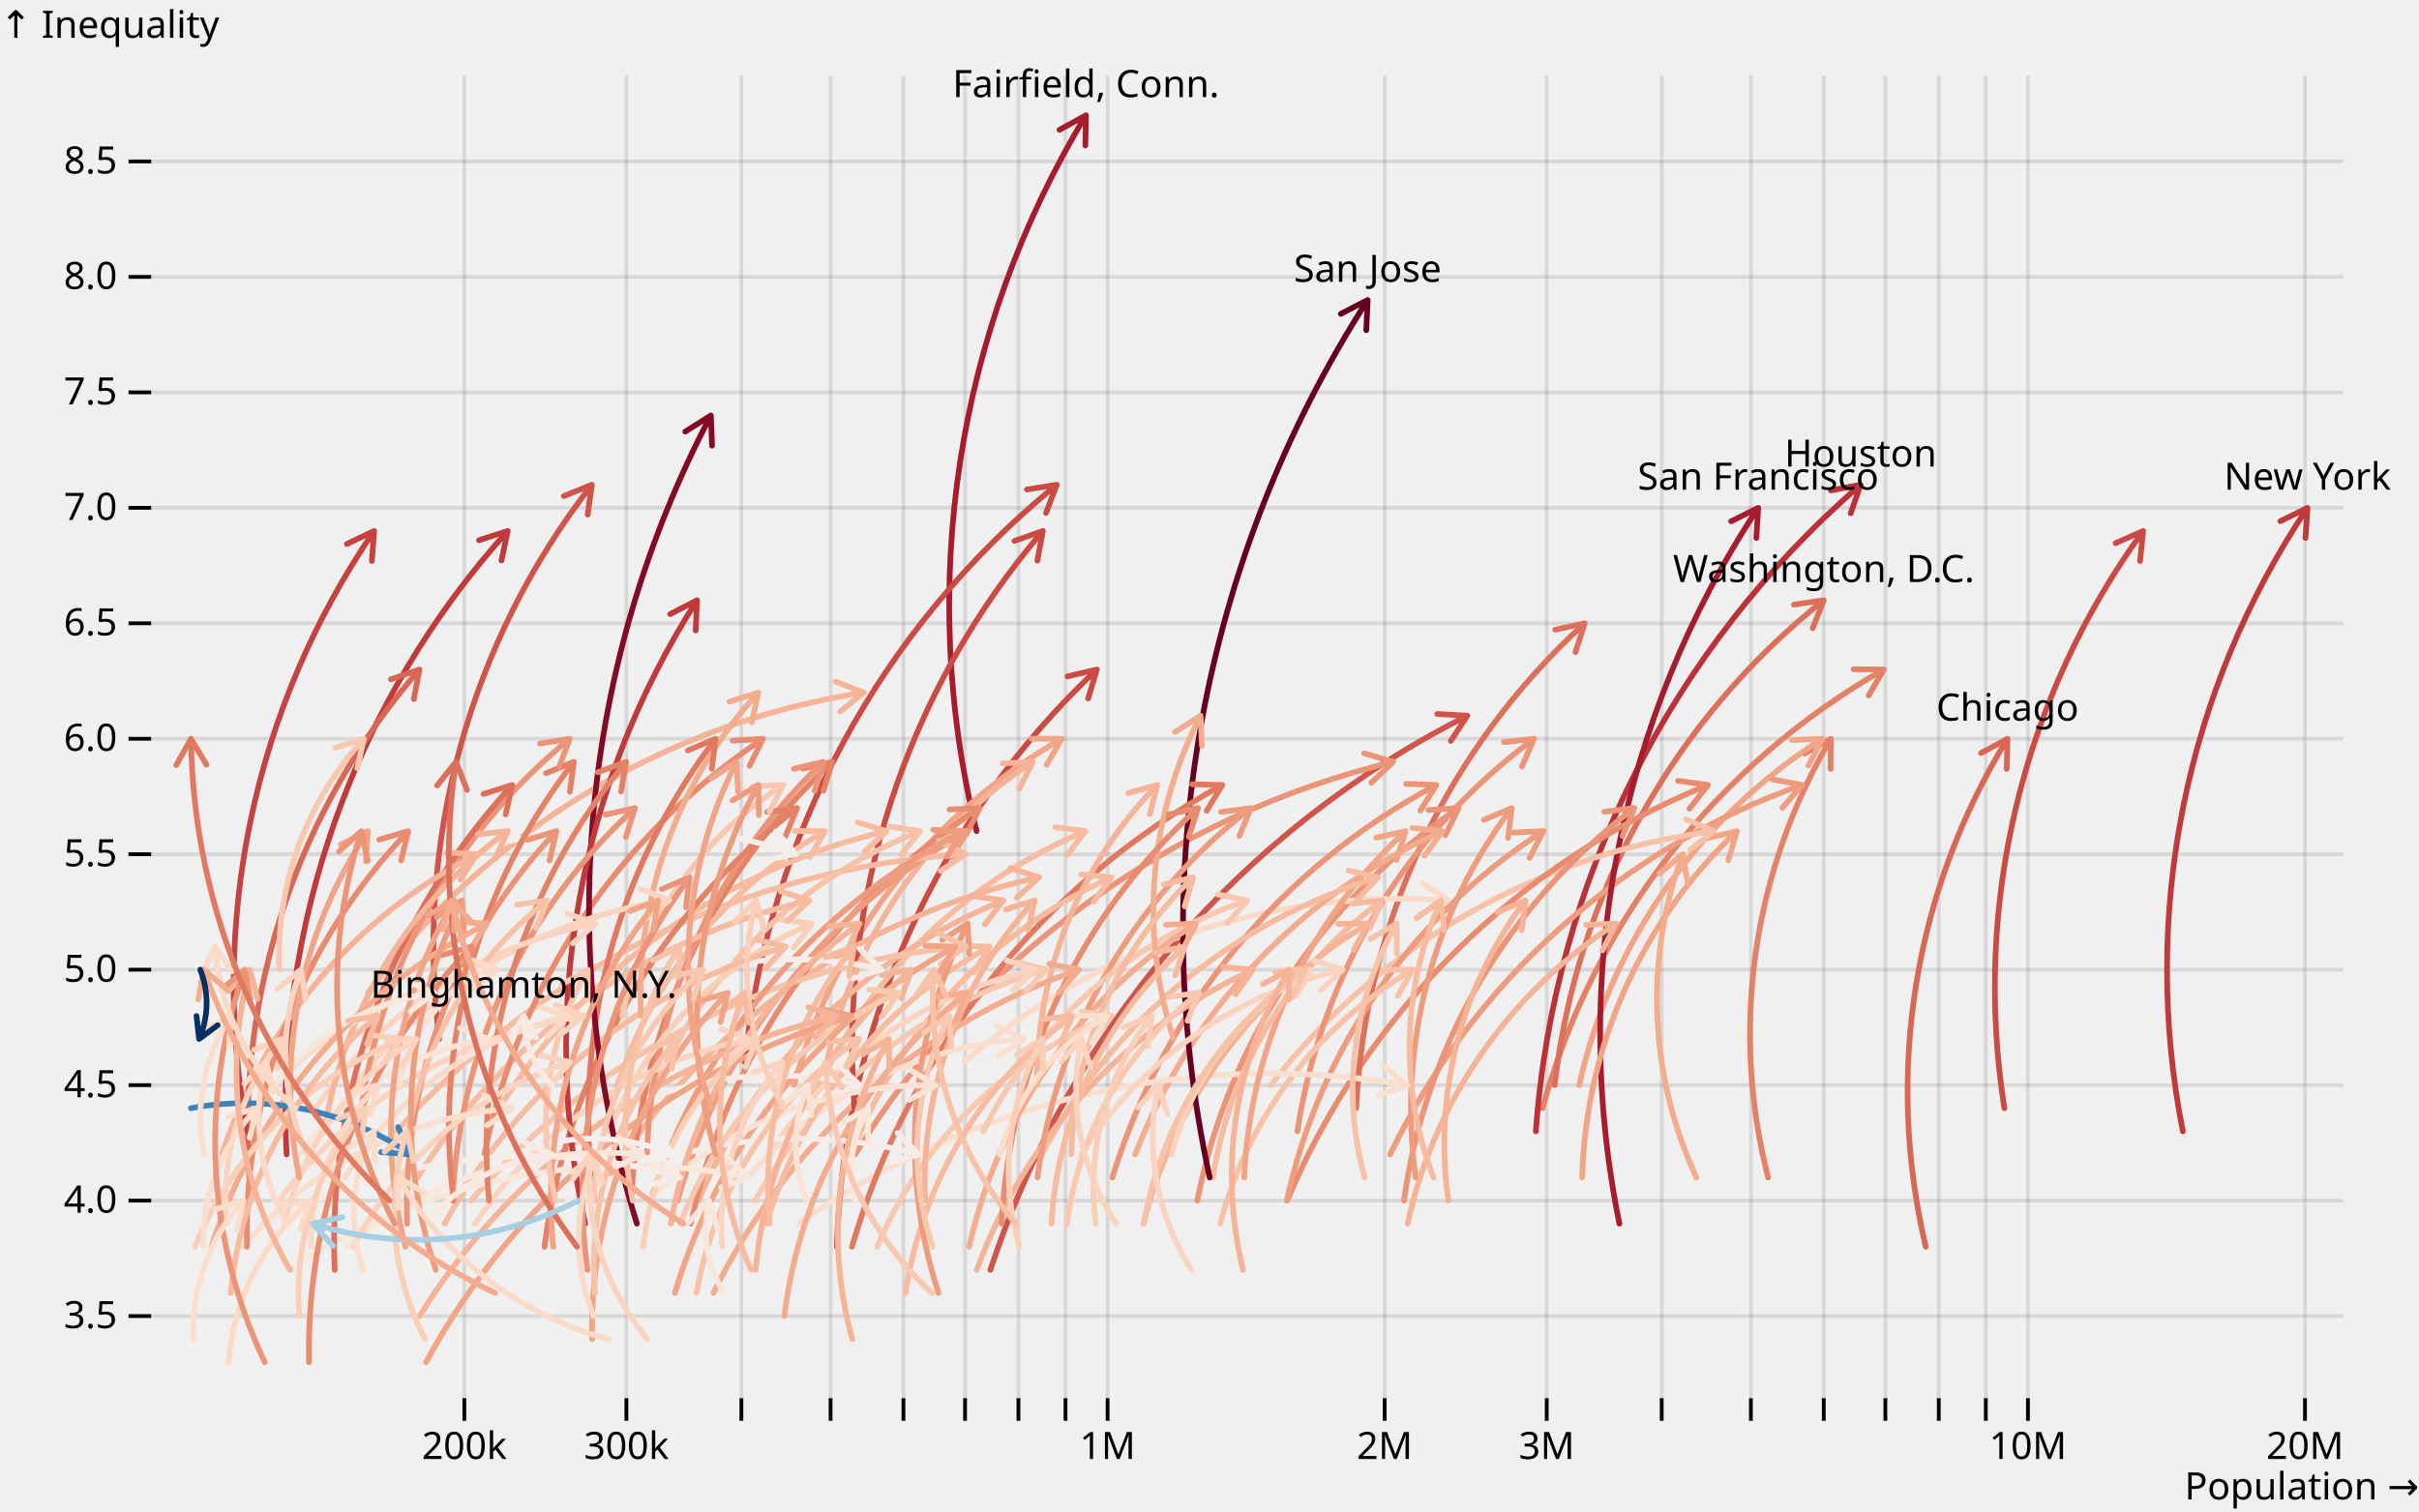
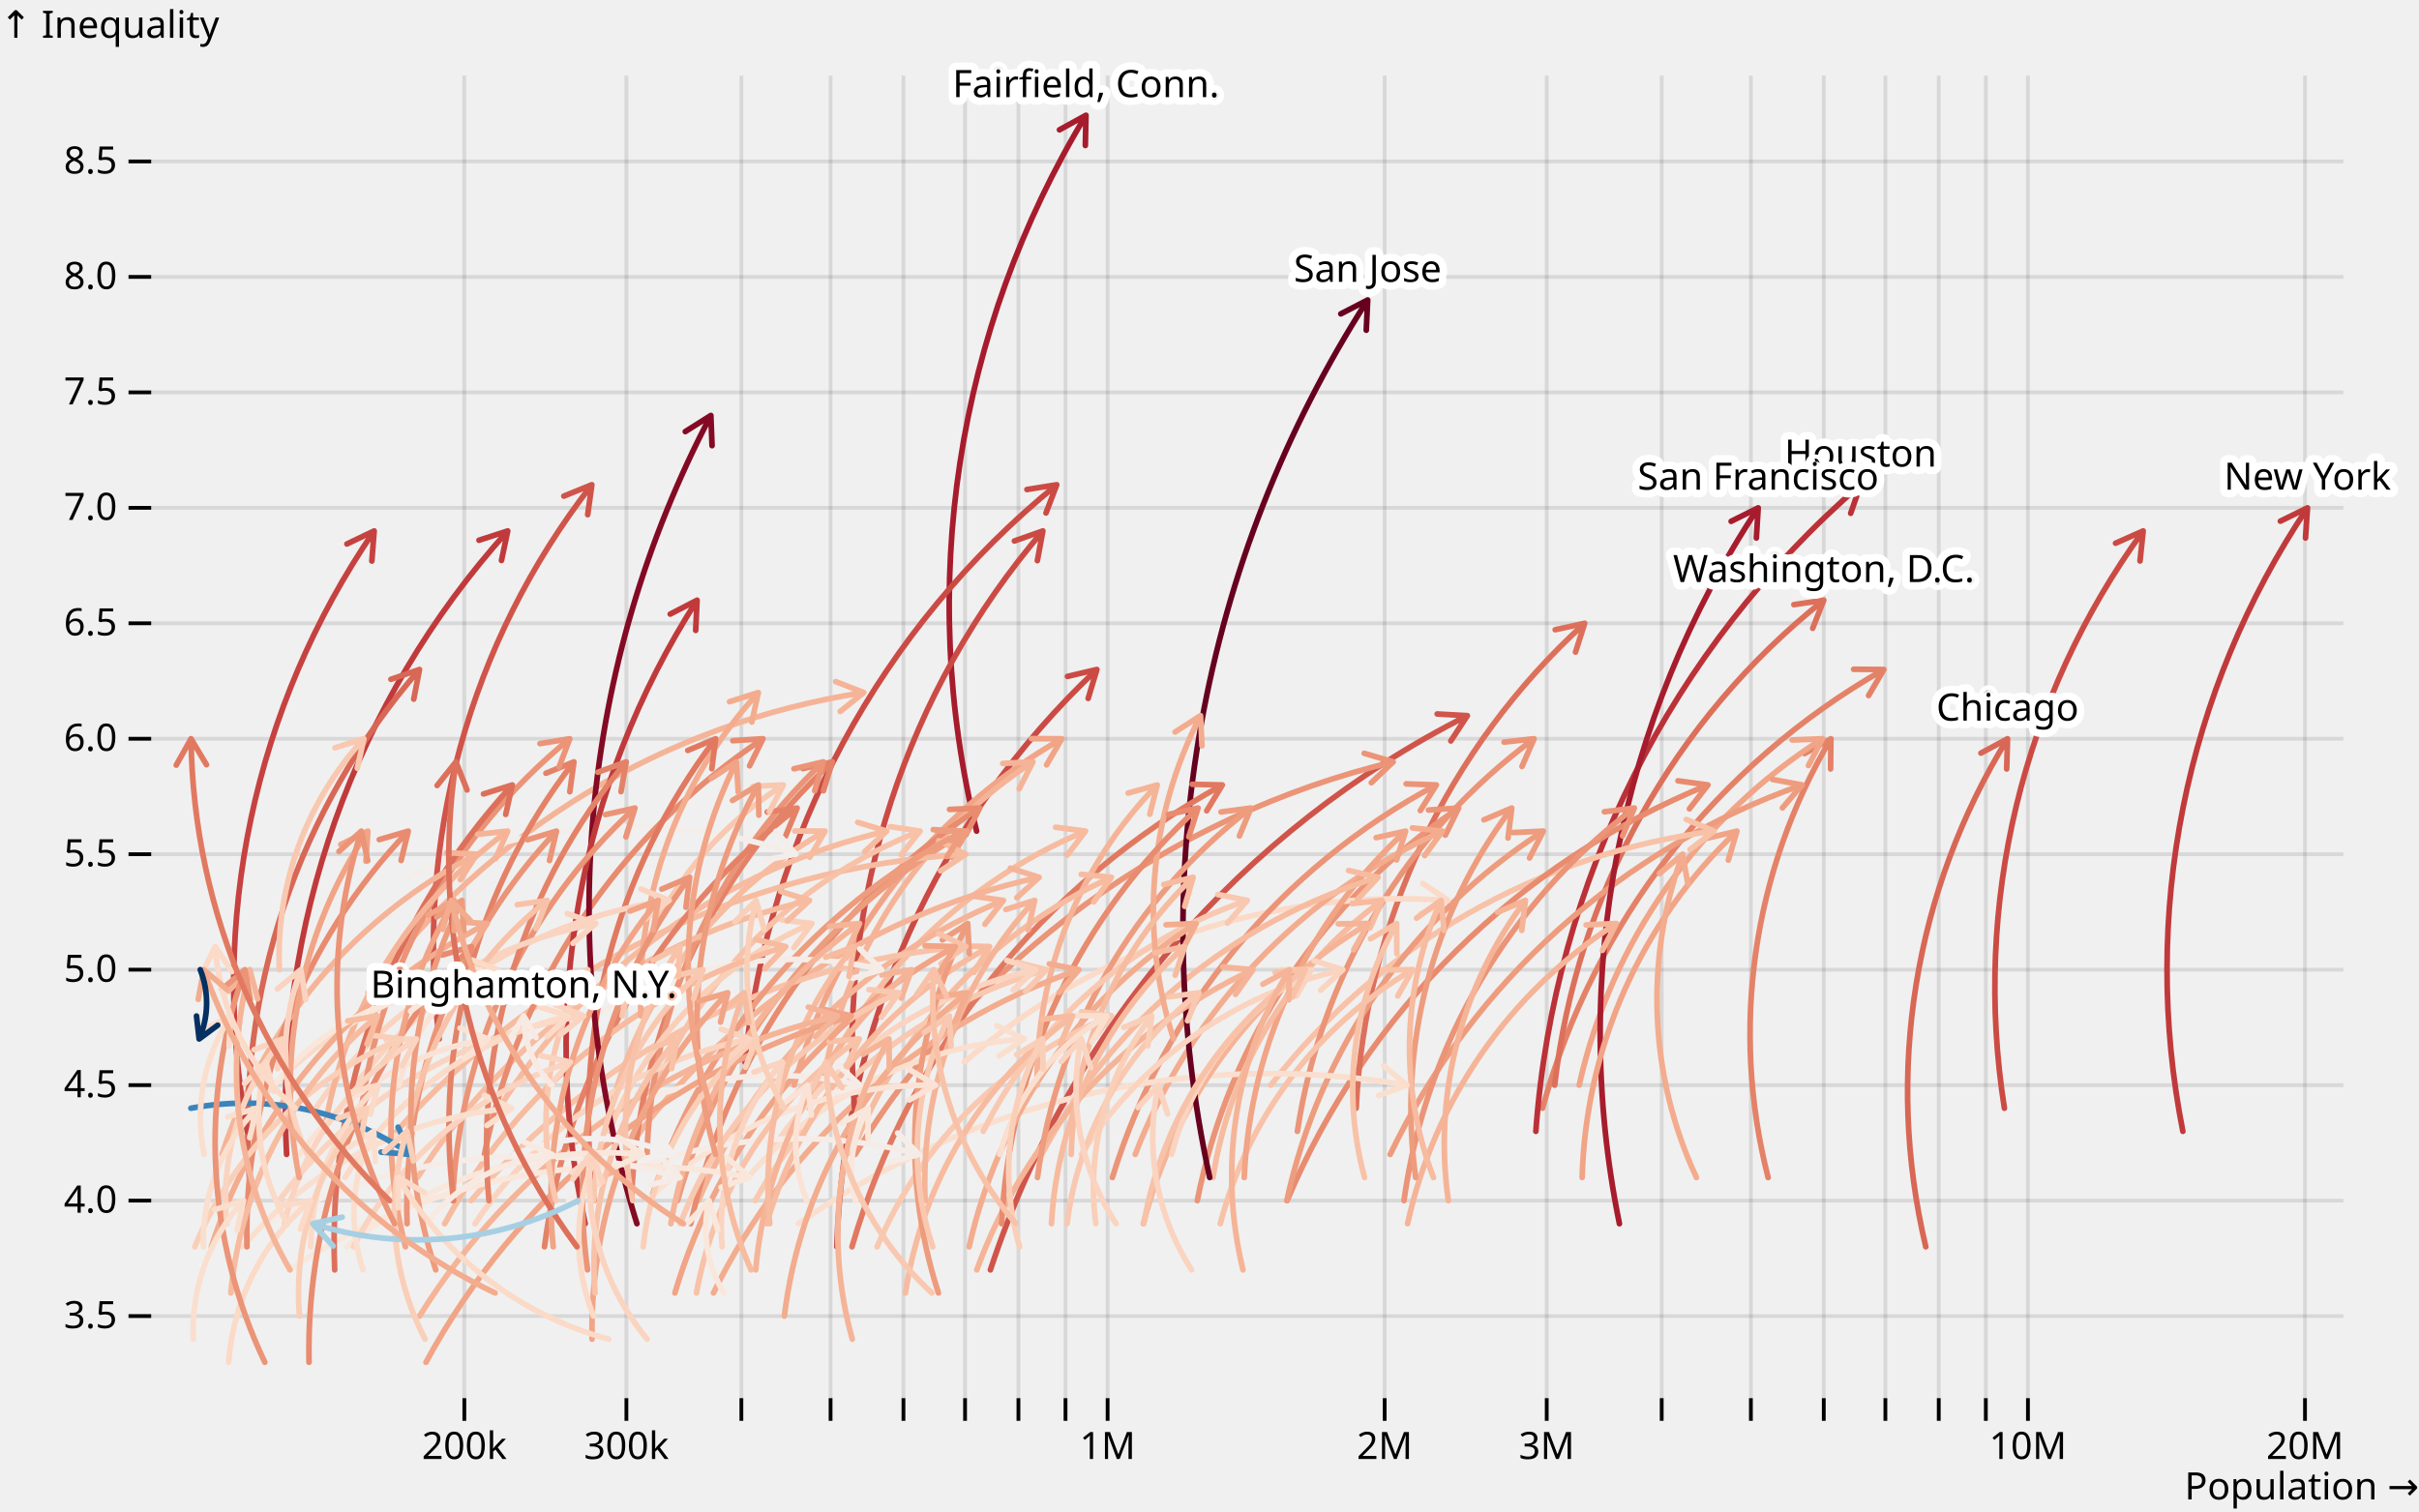
<svg xmlns="http://www.w3.org/2000/svg" class="plot" fill="currentColor" font-family="system-ui, sans-serif" font-size="10" text-anchor="middle" width="640" height="400" viewBox="0 0 640 400">
  <style>
    .plot {
      display: block;
      background: white;
      height: auto;
      height: intrinsic;
      max-width: 100%;
    }

    .plot text,
    .plot tspan {
      white-space: pre;
    }
  </style>
  <g transform="translate(40,0)" fill="none" text-anchor="end" font-variant="tabular-nums">
    <g class="tick" opacity="1" transform="translate(0,348.2778)">
      <line stroke="currentColor" x2="-6" />
      <line stroke="currentColor" x2="580" stroke-opacity="0.1" />
      <text fill="currentColor" x="-9" dy="0.32em">3.5</text>
    </g>
    <g class="tick" opacity="1" transform="translate(0,317.7222)">
      <line stroke="currentColor" x2="-6" />
      <line stroke="currentColor" x2="580" stroke-opacity="0.1" />
      <text fill="currentColor" x="-9" dy="0.32em">4.0</text>
    </g>
    <g class="tick" opacity="1" transform="translate(0,287.1667)">
      <line stroke="currentColor" x2="-6" />
      <line stroke="currentColor" x2="580" stroke-opacity="0.1" />
      <text fill="currentColor" x="-9" dy="0.32em">4.5</text>
    </g>
    <g class="tick" opacity="1" transform="translate(0,256.6111)">
      <line stroke="currentColor" x2="-6" />
      <line stroke="currentColor" x2="580" stroke-opacity="0.1" />
      <text fill="currentColor" x="-9" dy="0.32em">5.0</text>
    </g>
    <g class="tick" opacity="1" transform="translate(0,226.0556)">
      <line stroke="currentColor" x2="-6" />
      <line stroke="currentColor" x2="580" stroke-opacity="0.1" />
      <text fill="currentColor" x="-9" dy="0.32em">5.5</text>
    </g>
    <g class="tick" opacity="1" transform="translate(0,195.5)">
      <line stroke="currentColor" x2="-6" />
      <line stroke="currentColor" x2="580" stroke-opacity="0.1" />
      <text fill="currentColor" x="-9" dy="0.32em">6.0</text>
    </g>
    <g class="tick" opacity="1" transform="translate(0,164.9444)">
      <line stroke="currentColor" x2="-6" />
      <line stroke="currentColor" x2="580" stroke-opacity="0.1" />
      <text fill="currentColor" x="-9" dy="0.32em">6.5</text>
    </g>
    <g class="tick" opacity="1" transform="translate(0,134.3889)">
      <line stroke="currentColor" x2="-6" />
      <line stroke="currentColor" x2="580" stroke-opacity="0.1" />
      <text fill="currentColor" x="-9" dy="0.32em">7.0</text>
    </g>
    <g class="tick" opacity="1" transform="translate(0,103.8333)">
      <line stroke="currentColor" x2="-6" />
      <line stroke="currentColor" x2="580" stroke-opacity="0.1" />
      <text fill="currentColor" x="-9" dy="0.32em">7.5</text>
    </g>
    <g class="tick" opacity="1" transform="translate(0,73.27778)">
      <line stroke="currentColor" x2="-6" />
      <line stroke="currentColor" x2="580" stroke-opacity="0.1" />
      <text fill="currentColor" x="-9" dy="0.32em">8.0</text>
    </g>
    <g class="tick" opacity="1" transform="translate(0,42.72222)">
      <line stroke="currentColor" x2="-6" />
      <line stroke="currentColor" x2="580" stroke-opacity="0.1" />
      <text fill="currentColor" x="-9" dy="0.32em">8.5</text>
    </g>
    <text fill="currentColor" transform="translate(-40,20)" dy="-1em" text-anchor="start">↑ Inequality</text>
  </g>
  <g transform="translate(0,370)" fill="none" text-anchor="middle" font-variant="tabular-nums">
    <g class="tick" opacity="1" transform="translate(122.851,0)">
      <line stroke="currentColor" y2="6" />
      <line stroke="currentColor" y2="-350" stroke-opacity="0.1" />
      <text fill="currentColor" y="9" dy="0.71em">200k</text>
    </g>
    <g class="tick" opacity="1" transform="translate(165.7278,0)">
      <line stroke="currentColor" y2="6" />
      <line stroke="currentColor" y2="-350" stroke-opacity="0.1" />
      <text fill="currentColor" y="9" dy="0.71em">300k</text>
    </g>
    <g class="tick" opacity="1" transform="translate(196.1494,0)">
      <line stroke="currentColor" y2="6" />
      <line stroke="currentColor" y2="-350" stroke-opacity="0.1" />
      <text fill="currentColor" y="9" dy="0.71em" />
    </g>
    <g class="tick" opacity="1" transform="translate(219.7463,0)">
      <line stroke="currentColor" y2="6" />
      <line stroke="currentColor" y2="-350" stroke-opacity="0.1" />
      <text fill="currentColor" y="9" dy="0.71em" />
    </g>
    <g class="tick" opacity="1" transform="translate(239.0263,0)">
      <line stroke="currentColor" y2="6" />
      <line stroke="currentColor" y2="-350" stroke-opacity="0.1" />
      <text fill="currentColor" y="9" dy="0.71em" />
    </g>
    <g class="tick" opacity="1" transform="translate(255.3273,0)">
      <line stroke="currentColor" y2="6" />
      <line stroke="currentColor" y2="-350" stroke-opacity="0.1" />
      <text fill="currentColor" y="9" dy="0.71em" />
    </g>
    <g class="tick" opacity="1" transform="translate(269.4479,0)">
      <line stroke="currentColor" y2="6" />
      <line stroke="currentColor" y2="-350" stroke-opacity="0.1" />
      <text fill="currentColor" y="9" dy="0.71em" />
    </g>
    <g class="tick" opacity="1" transform="translate(281.9031,0)">
      <line stroke="currentColor" y2="6" />
      <line stroke="currentColor" y2="-350" stroke-opacity="0.1" />
      <text fill="currentColor" y="9" dy="0.71em" />
    </g>
    <g class="tick" opacity="1" transform="translate(293.0447,0)">
      <line stroke="currentColor" y2="6" />
      <line stroke="currentColor" y2="-350" stroke-opacity="0.1" />
      <text fill="currentColor" y="9" dy="0.71em">1M</text>
    </g>
    <g class="tick" opacity="1" transform="translate(366.3432,0)">
      <line stroke="currentColor" y2="6" />
      <line stroke="currentColor" y2="-350" stroke-opacity="0.1" />
      <text fill="currentColor" y="9" dy="0.71em">2M</text>
    </g>
    <g class="tick" opacity="1" transform="translate(409.22,0)">
      <line stroke="currentColor" y2="6" />
      <line stroke="currentColor" y2="-350" stroke-opacity="0.1" />
      <text fill="currentColor" y="9" dy="0.71em">3M</text>
    </g>
    <g class="tick" opacity="1" transform="translate(439.6417,0)">
      <line stroke="currentColor" y2="6" />
      <line stroke="currentColor" y2="-350" stroke-opacity="0.1" />
      <text fill="currentColor" y="9" dy="0.71em" />
    </g>
    <g class="tick" opacity="1" transform="translate(463.2385,0)">
      <line stroke="currentColor" y2="6" />
      <line stroke="currentColor" y2="-350" stroke-opacity="0.1" />
      <text fill="currentColor" y="9" dy="0.71em" />
    </g>
    <g class="tick" opacity="1" transform="translate(482.5185,0)">
      <line stroke="currentColor" y2="6" />
      <line stroke="currentColor" y2="-350" stroke-opacity="0.1" />
      <text fill="currentColor" y="9" dy="0.71em" />
    </g>
    <g class="tick" opacity="1" transform="translate(498.8195,0)">
      <line stroke="currentColor" y2="6" />
      <line stroke="currentColor" y2="-350" stroke-opacity="0.1" />
      <text fill="currentColor" y="9" dy="0.71em" />
    </g>
    <g class="tick" opacity="1" transform="translate(512.9401,0)">
      <line stroke="currentColor" y2="6" />
      <line stroke="currentColor" y2="-350" stroke-opacity="0.1" />
      <text fill="currentColor" y="9" dy="0.71em" />
    </g>
    <g class="tick" opacity="1" transform="translate(525.3954,0)">
      <line stroke="currentColor" y2="6" />
      <line stroke="currentColor" y2="-350" stroke-opacity="0.1" />
      <text fill="currentColor" y="9" dy="0.71em" />
    </g>
    <g class="tick" opacity="1" transform="translate(536.5369,0)">
      <line stroke="currentColor" y2="6" />
      <line stroke="currentColor" y2="-350" stroke-opacity="0.1" />
      <text fill="currentColor" y="9" dy="0.71em">10M</text>
    </g>
    <g class="tick" opacity="1" transform="translate(609.8354,0)">
      <line stroke="currentColor" y2="6" />
      <line stroke="currentColor" y2="-350" stroke-opacity="0.1" />
      <text fill="currentColor" y="9" dy="0.71em">20M</text>
    </g>
    <text fill="currentColor" transform="translate(640,30)" dy="-0.32em" text-anchor="end">Population →</text>
  </g>
  <g fill="none" stroke-width="1.5" stroke-linecap="round" stroke-miterlimit="1" transform="translate(0.5,0.5)">
    <path d="M577.023,298.889A219.846,219.846 0,0,1 610,133.889M602.822,137.421L610,133.889L609.47,141.871" stroke="rgb(193, 58, 59)" />
    <path d="M529.808,292.778A205.298,205.298 0,0,1 566.528,140M559.219,143.252L566.528,140L565.69,147.956" stroke="rgb(203, 75, 68)" />
    <path d="M509.01,329.444A177.919,177.919 0,0,1 530.641,195M523.601,198.8L530.641,195L530.412,202.997" stroke="rgb(216, 103, 85)" />
    <path d="M407.604,292.778A192.198,192.198 0,0,1 497.921,176.667M489.922,176.614L497.921,176.667L493.876,183.568" stroke="rgb(228, 130, 104)" />
    <path d="M405.84,298.889A250.173,250.173 0,0,1 491.766,127.778M483.909,129.282L491.766,127.778L489.14,135.334" stroke="rgb(187, 49, 55)" />
    <path d="M467.296,311.111A153.252,153.252 0,0,1 483.91,195M476.937,198.922L483.91,195L483.82,202.999" stroke="rgb(228, 130, 104)" />
    <path d="M410.824,286.667A191.75,191.75 0,0,1 482.02,158.333M474.108,159.513L482.02,158.333L479.085,165.776" stroke="rgb(221, 112, 91)" />
    <path d="M417.308,286.667A146.343,146.343 0,0,1 481.67,195M473.677,195.339L481.67,195L477.967,202.091" stroke="rgb(241, 164, 134)" />
    <path d="M367.298,305A191.305,191.305 0,0,1 476.284,207.222M468.42,205.75L476.284,207.222L471.077,213.296" stroke="rgb(238, 156, 126)" />
    <path d="M427.953,323.333A252.127,252.127 0,0,1 464.669,133.889M457.512,137.462L464.669,133.889L464.185,141.874" stroke="rgb(167, 28, 45)" />
    <path d="M418.091,311.111A131.18,131.18 0,0,1 459.049,219.444M451.268,221.302L459.049,219.444L456.767,227.112" stroke="rgb(241, 164, 134)" />
    <path d="M335.724,286.667A176.634,176.634 0,0,1 453.016,219.444M445.635,216.359L453.016,219.444L446.654,224.294" stroke="rgb(248, 194, 168)" />
    <path d="M340.022,317.222A204.513,204.513 0,0,1 451.382,207.222M443.457,206.129L451.382,207.222L446.473,213.539" stroke="rgb(232, 139, 111)" />
    <path d="M448.335,311.111A111.886,111.886 0,0,1 444.676,225.556M438.543,230.692L444.676,225.556L446.058,233.435" stroke="rgb(243, 172, 142)" />
    <path d="M370.947,317.222A157.378,157.378 0,0,1 431.904,213.333M423.965,214.322L431.904,213.333L428.791,220.703" stroke="rgb(235, 148, 119)" />
    <path d="M371.91,323.333A126.414,126.414 0,0,1 427.134,243.889M419.143,244.265L427.134,243.889L423.465,250.998" stroke="rgb(245, 180, 151)" />
    <path d="M358.3,292.778A185.359,185.359 0,0,1 418.772,164.444M410.955,166.145L418.772,164.444L416.336,172.064" stroke="rgb(221, 112, 91)" />
    <path d="M339.955,317.222A155.521,155.521 0,0,1 407.836,219.444M399.845,219.825L407.836,219.444L404.17,226.555" stroke="rgb(238, 156, 126)" />
    <path d="M342.754,298.889A158.491,158.491 0,0,1 405.378,195M397.428,195.894L405.378,195L402.177,202.332" stroke="rgb(235, 148, 119)" />
    <path d="M382.69,317.222A107.163,107.163 0,0,1 403.077,237.778M395.719,240.917L403.077,237.778L402.117,245.72" stroke="rgb(245, 180, 151)" />
    <path d="M374.05,311.111A131.999,131.999 0,0,1 399.47,213.333M392.102,216.45L399.47,213.333L398.485,221.272" stroke="rgb(238, 156, 126)" />
    <path d="M261.529,335.556A252.802,252.802 0,0,1 387.727,188.889M379.74,188.441L387.727,188.889L383.346,195.582" stroke="rgb(208, 84, 74)" />
    <path d="M316.268,317.222A163.056,163.056 0,0,1 385.417,213.333M377.435,213.871L385.417,213.333L381.891,220.515" stroke="rgb(235, 148, 119)" />
    <path d="M254.646,280.556A176.258,176.258 0,0,1 382.586,237.778M375.955,233.303L382.586,237.778L375.395,241.283" stroke="rgb(251, 218, 200)" />
    <path d="M299.848,305A154.193,154.193 0,0,1 381.135,219.444M373.179,218.603L381.135,219.444L376.428,225.914" stroke="rgb(243, 172, 142)" />
    <path d="M378.753,311.111A95.85,95.85 0,0,1 380.747,237.778M374.27,242.474L380.747,237.778L381.575,245.735" stroke="rgb(247, 187, 159)" />
    <path d="M293.806,311.111A175.972,175.972 0,0,1 379.518,207.222M371.523,206.94L379.518,207.222L375.276,214.005" stroke="rgb(235, 148, 119)" />
    <path d="M322.359,323.333A110.176,110.176 0,0,1 373.27,256.111M365.27,256.162L373.27,256.111L369.314,263.064" stroke="rgb(248, 194, 168)" />
    <path d="M210.75,323.333A215.742,215.742 0,0,1 371.75,286.667M365.592,281.56L371.75,286.667L364.248,289.446" stroke="rgb(250, 223, 207)" />
    <path d="M328.691,311.111A132.125,132.125 0,0,1 371.39,219.444M363.581,221.179L371.39,219.444L368.988,227.075" stroke="rgb(241, 164, 134)" />
    <path d="M360.536,311.111A88.526,88.526 0,0,1 369.016,243.889M362.109,247.926L369.016,243.889L369.059,251.889" stroke="rgb(248, 194, 168)" />
    <path d="M225.747,305A230.261,230.261 0,0,1 368.104,201.111M360.428,198.855L368.104,201.111L362.312,206.63" stroke="rgb(235, 148, 119)" />
    <path d="M320.411,311.111A112.259,112.259 0,0,1 365.181,237.778M357.226,238.627L365.181,237.778L361.939,245.092" stroke="rgb(247, 187, 159)" />
    <path d="M275.085,305A150.692,150.692 0,0,1 364.104,231.667M356.309,229.865L364.104,231.667L358.646,237.516" stroke="rgb(247, 187, 159)" />
    <path d="M302.006,323.333A129.74,129.74 0,0,1 361.578,243.889M353.578,243.978L361.578,243.889L357.655,250.861" stroke="rgb(245, 180, 151)" />
    <path d="M319.554,311.111A308.289,308.289 0,0,1 361.353,78.889M354.244,82.558L361.353,78.889L360.976,86.88" stroke="rgb(103, 0, 31)" />
    <path d="M285.562,305A110.73,110.73 0,0,1 354.788,256.111M347.148,253.736L354.788,256.111L348.911,261.54" stroke="rgb(250, 212, 192)" />
    <path d="M309.481,305A80.087,80.087 0,0,1 346.455,256.111M338.456,256.167L346.455,256.111L342.504,263.067" stroke="rgb(250, 212, 192)" />
    <path d="M302.113,323.333A104.069,104.069 0,0,1 344.838,256.111M336.869,256.817L344.838,256.111L341.465,263.365" stroke="rgb(248, 194, 168)" />
    <path d="M328.367,335.556A105.031,105.031 0,0,1 340.643,256.111M333.627,259.955L340.643,256.111L340.464,264.109" stroke="rgb(245, 180, 151)" />
    <path d="M257.924,335.556A141.026,141.026 0,0,1 330.991,256.111M323.023,255.399L330.991,256.111L326.39,262.656" stroke="rgb(245, 180, 151)" />
    <path d="M273.994,311.111A147.538,147.538 0,0,1 330.479,213.333M322.547,214.376L330.479,213.333L327.415,220.724" stroke="rgb(238, 156, 126)" />
    <path d="M259.641,298.889A121.291,121.291 0,0,1 329.521,237.778M321.676,236.206L329.521,237.778L324.237,243.785" stroke="rgb(249, 200, 176)" />
    <path d="M224.908,329.444A204.683,204.683 0,0,1 322.904,207.222M314.906,207.052L322.904,207.222L318.757,214.064" stroke="rgb(225, 121, 97)" />
    <path d="M309.976,274.444A112.174,112.174 0,0,1 317.128,188.889M310.397,193.213L317.128,188.889L317.508,196.88" stroke="rgb(243, 172, 142)" />
    <path d="M281.802,323.333A91.954,91.954 0,0,1 316.709,262.222M308.783,263.303L316.709,262.222L313.682,269.627" stroke="rgb(249, 200, 176)" />
    <path d="M264.507,323.333A158.95,158.95 0,0,1 316.469,213.333M308.65,215.026L316.469,213.333L314.025,220.951" stroke="rgb(232, 139, 111)" />
    <path d="M255.909,329.444A136.589,136.589 0,0,1 315.985,243.889M307.992,244.227L315.985,243.889L312.281,250.98" stroke="rgb(243, 172, 142)" />
    <path d="M282.92,305A104.674,104.674 0,0,1 315.176,231.667M307.405,233.569L315.176,231.667L312.938,239.347" stroke="rgb(247, 187, 159)" />
    <path d="M277.684,323.333A106.311,106.311 0,0,1 312.937,250M305.107,251.639L312.937,250L310.442,257.601" stroke="rgb(247, 187, 159)" />
    <path d="M314.771,335.556A64.902,64.902 0,0,1 305.974,286.667M300.59,292.584L305.974,286.667L308.407,294.288" stroke="rgb(250, 212, 192)" />
    <path d="M273.88,286.667A111.805,111.805 0,0,1 305.679,207.222M297.977,209.385L305.679,207.222L303.701,214.974" stroke="rgb(245, 180, 151)" />
    <path d="M289.422,323.333A74.42,74.42 0,0,1 304.229,268.333M296.834,271.386L304.229,268.333L303.175,276.264" stroke="rgb(250, 207, 184)" />
    <path d="M231.551,329.444A113.776,113.776 0,0,1 293.586,268.333M285.663,267.23L293.586,268.333L288.669,274.643" stroke="rgb(249, 200, 176)" />
    <path d="M224.748,305A131.367,131.367 0,0,1 293.532,231.667M285.571,230.877L293.532,231.667L288.867,238.166" stroke="rgb(247, 187, 159)" />
    <path d="M264.01,305A60.583,60.583 0,0,1 292.392,268.333M284.392,268.3L292.392,268.333L288.363,275.245" stroke="rgb(250, 223, 207)" />
    <path d="M220.904,329.444A218.922,218.922 0,0,1 289.706,176.667M281.919,178.501L289.706,176.667L287.401,184.327" stroke="rgb(203, 75, 68)" />
    <path d="M257.88,219.444A250.392,250.392 0,0,1 286.816,30M279.807,33.856L286.816,30L286.651,37.998" stroke="rgb(167, 28, 45)" />
    <path d="M213.622,292.778A135.271,135.271 0,0,1 286.704,219.444M278.771,218.414L286.704,219.444L281.845,225.8" stroke="rgb(247, 187, 159)" />
    <path d="M294.805,323.333A65.003,65.003 0,0,1 285.582,274.444M280.248,280.407L285.582,274.444L288.079,282.045" stroke="rgb(250, 212, 192)" />
    <path d="M188.259,341.667A168.707,168.707 0,0,1 284.97,256.111M277.117,254.584L284.97,256.111L279.721,262.149" stroke="rgb(243, 172, 142)" />
    <path d="M239.054,341.667A111.895,111.895 0,0,1 283.287,268.333M275.337,269.225L283.287,268.333L280.084,275.664" stroke="rgb(247, 187, 159)" />
    <path d="M209.598,286.667A151.352,151.352 0,0,1 280.422,195M272.422,194.973L280.422,195L276.399,201.915" stroke="rgb(241, 164, 134)" />
    <path d="M196.545,280.556A226.887,226.887 0,0,1 279.091,127.778M271.192,129.045L279.091,127.778L276.239,135.252" stroke="rgb(203, 75, 68)" />
    <path d="M199.313,317.222A128.508,128.508 0,0,1 276.379,256.111M268.62,254.164L276.379,256.111L270.813,261.857" stroke="rgb(249, 200, 176)" />
    <path d="M225.587,292.778A209.964,209.964 0,0,1 275.42,140M267.876,142.662L275.42,140L273.953,147.864" stroke="rgb(203, 75, 68)" />
    <path d="M269.251,329.444A72.297,72.297 0,0,1 275.322,274.444M268.479,278.589L275.322,274.444L275.49,282.443" stroke="rgb(250, 207, 184)" />
    <path d="M160.396,311.111A181.593,181.593 0,0,1 274.437,231.667M266.813,229.243L274.437,231.667L268.526,237.057" stroke="rgb(245, 180, 151)" />
    <path d="M202.928,305A112.175,112.175 0,0,1 273.503,256.111M265.886,253.667L273.503,256.111L267.578,261.486" stroke="rgb(250, 212, 192)" />
    <path d="M244.255,317.222A110.495,110.495 0,0,1 273.248,237.778M265.616,240.177L273.248,237.778L271.509,245.587" stroke="rgb(245, 180, 151)" />
    <path d="M218.269,280.556A125.886,125.886 0,0,1 272.782,201.111M264.793,201.536L272.782,201.111L269.155,208.242" stroke="rgb(245, 180, 151)" />
    <path d="M197.328,311.111A106.884,106.884 0,0,1 270.456,274.444M263.258,270.954L270.456,274.444L263.834,278.933" stroke="rgb(250, 223, 207)" />
    <path d="M184.273,317.222A147.976,147.976 0,0,1 264.991,237.778M257.068,236.671L264.991,237.778L260.071,244.086" stroke="rgb(245, 180, 151)" />
    <path d="M202.334,323.333A122.973,122.973 0,0,1 261.331,250M253.333,249.816L261.331,250L257.173,256.834" stroke="rgb(247, 187, 159)" />
    <path d="M182.252,323.333A175.033,175.033 0,0,1 258.714,213.333M250.723,213.71L258.714,213.333L255.045,220.442" stroke="rgb(232, 139, 111)" />
    <path d="M247.785,341.667A128.152,128.152 0,0,1 255.525,243.889M248.814,248.243L255.525,243.889L255.94,251.878" stroke="rgb(238, 156, 126)" />
    <path d="M178.774,317.222A162.311,162.311 0,0,1 255.403,219.444M247.404,219.363L255.403,219.444L251.332,226.331" stroke="rgb(238, 156, 126)" />
    <path d="M207.018,347.778A128.347,128.347 0,0,1 255.287,262.222M247.366,263.345L255.287,262.222L252.299,269.643" stroke="rgb(243, 172, 142)" />
    <path d="M124.134,317.222A192.291,192.291 0,0,1 255.058,250M247.827,246.578L255.058,250L248.479,254.552" stroke="rgb(248, 194, 168)" />
    <path d="M104.416,298.889A218.866,218.866 0,0,1 255.024,225.556M247.867,221.981L255.024,225.556L248.35,229.967" stroke="rgb(247, 187, 159)" />
    <path d="M171.622,317.222A167.388,167.388 0,0,1 254.403,219.444M246.412,219.06L254.403,219.444L250.075,226.173" stroke="rgb(238, 156, 126)" />
    <path d="M178.058,341.667A154.086,154.086 0,0,1 252.256,250M244.259,249.792L252.256,250L248.077,256.822" stroke="rgb(241, 164, 134)" />
    <path d="M246.272,329.444A80.052,80.052 0,0,1 250.667,268.333M243.987,272.736L250.667,268.333L251.14,276.319" stroke="rgb(249, 200, 176)" />
    <path d="M170.756,317.222A107.372,107.372 0,0,1 247.043,286.667M240.163,282.586L247.043,286.667L240.069,290.585" stroke="rgb(250, 227, 214)" />
    <path d="M268.272,323.333A92.288,92.288 0,0,1 246.585,256.111M242.04,262.695L246.585,256.111L250.014,263.339" stroke="rgb(248, 194, 168)" />
    <path d="M173.138,286.667A126.595,126.595 0,0,1 242.917,219.444M235.006,218.252L242.917,219.444L237.929,225.699" stroke="rgb(248, 194, 168)" />
    <path d="M149.892,317.222A122.24,122.24 0,0,1 242.649,305M236.991,299.344L242.649,305L234.922,307.071" stroke="rgb(246, 236, 231)" />
    <path d="M199.44,335.556A116.956,116.956 0,0,1 240.688,256.111M232.811,257.509L240.688,256.111L237.96,263.632" stroke="rgb(245, 180, 151)" />
    <path d="M179.485,323.333A109.983,109.983 0,0,1 237.375,262.222M229.418,261.393L237.375,262.222L232.679,268.698" stroke="rgb(249, 200, 176)" />
    <path d="M224.988,353.889A104.573,104.573 0,0,1 234.706,274.444M227.815,278.508L234.706,274.444L234.78,282.444" stroke="rgb(245, 180, 151)" />
    <path d="M131.561,292.778A164.694,164.694 0,0,1 234.085,219.444M226.431,217.116L234.085,219.444L228.241,224.908" stroke="rgb(247, 187, 159)" />
    <path d="M156.717,268.333A100.626,100.626 0,0,1 232.757,256.111M226.941,250.618L232.757,256.111L225.091,258.401" stroke="rgb(246, 236, 231)" />
    <path d="M225.866,317.222A32.23,32.23 0,0,1 229.178,292.778M222.235,296.752L229.178,292.778L229.148,300.778" stroke="rgb(249, 231, 220)" />
    <path d="M96.887,262.222A200.342,200.342 0,0,1 228.037,182.778M220.583,179.872L228.037,182.778L221.794,187.78" stroke="rgb(245, 180, 151)" />
    <path d="M153.063,298.889A97.91,97.91 0,0,1 226.996,286.667M221.156,281.199L226.996,286.667L219.341,288.991" stroke="rgb(246, 236, 231)" />
    <path d="M176.992,323.333A122.599,122.599 0,0,1 226.924,243.889M218.959,244.635L226.924,243.889L223.588,251.16" stroke="rgb(245, 180, 151)" />
    <path d="M183.771,341.667A104.309,104.309 0,0,1 226.837,274.444M218.866,275.121L226.837,274.444L223.438,281.686" stroke="rgb(248, 194, 168)" />
    <path d="M203.15,323.333A100.145,100.145 0,0,1 225.444,250M217.955,252.813L225.444,250L224.136,257.892" stroke="rgb(247, 187, 159)" />
    <path d="M112.203,360A189.653,189.653 0,0,1 224.751,268.333M216.966,266.488L224.751,268.333L219.26,274.152" stroke="rgb(241, 164, 134)" />
    <path d="M110.502,347.778A177.821,177.821 0,0,1 221.007,268.333M213.348,266.023L221.007,268.333L215.176,273.811" stroke="rgb(245, 180, 151)" />
    <path d="M166.559,317.222A166.845,166.845 0,0,1 219.709,201.111M211.911,202.898L219.709,201.111L217.357,208.758" stroke="rgb(228, 130, 104)" />
    <path d="M246.059,341.667A87.853,87.853 0,0,1 218.012,280.556M214.275,287.629L218.012,280.556L222.269,287.329" stroke="rgb(249, 200, 176)" />
    <path d="M161.021,292.778A121.164,121.164 0,0,1 217.784,219.444M209.784,219.411L217.784,219.444L213.755,226.356" stroke="rgb(247, 187, 159)" />
    <path d="M170.689,305A148.796,148.796 0,0,1 217.342,201.111M209.557,202.954L217.342,201.111L215.046,208.774" stroke="rgb(235, 148, 119)" />
    <path d="M160.654,298.889A100.399,100.399 0,0,1 214.316,243.889M206.372,242.942L214.316,243.889L209.525,250.295" stroke="rgb(250, 207, 184)" />
    <path d="M109.968,311.111A165.963,165.963 0,0,1 213.684,237.778M206.043,235.407L213.684,237.778L207.811,243.209" stroke="rgb(247, 187, 159)" />
    <path d="M212.95,317.222A39.924,39.924 0,0,1 213.198,286.667M206.812,291.485L213.198,286.667L214.178,294.606" stroke="rgb(250, 227, 214)" />
    <path d="M143.552,329.444A175.056,175.056 0,0,1 210.406,213.333M202.476,214.387L210.406,213.333L207.354,220.728" stroke="rgb(228, 130, 104)" />
    <path d="M107.746,231.667A133.898,133.898 0,0,1 210.045,225.556M204.805,219.51L210.045,225.556L202.189,227.071" stroke="rgb(244, 238, 235)" />
    <path d="M117.149,323.333A151.928,151.928 0,0,1 207.39,250M199.608,248.146L207.39,250L201.893,255.812" stroke="rgb(247, 187, 159)" />
    <path d="M164.094,268.333A97.367,97.367 0,0,1 206.742,207.222M198.75,207.584L206.742,207.222L203.059,214.324" stroke="rgb(249, 200, 176)" />
    <path d="M190.559,329.444A67.19,67.19 0,0,1 206.509,280.556M198.965,283.217L206.509,280.556L205.042,288.42" stroke="rgb(250, 212, 192)" />
    <path d="M127.661,305A173.003,173.003 0,0,1 201.367,195M193.384,195.513L201.367,195L197.82,202.17" stroke="rgb(232, 139, 111)" />
    <path d="M188.825,305A128.607,128.607 0,0,1 200.147,207.222M193.282,211.33L200.147,207.222L200.272,215.221" stroke="rgb(238, 156, 126)" />
    <path d="M169.07,268.333A118.925,118.925 0,0,1 200.137,182.778M192.509,185.189L200.137,182.778L198.411,190.589" stroke="rgb(243, 172, 142)" />
    <path d="M169.68,329.444A81.823,81.823 0,0,1 199.627,274.444M191.725,275.686L199.627,274.444L196.752,281.91" stroke="rgb(250, 207, 184)" />
    <path d="M206.971,292.778A72.509,72.509 0,0,1 199.565,237.778M193.925,243.451L199.565,237.778L201.659,245.499" stroke="rgb(250, 207, 184)" />
    <path d="M125.168,323.333A114.513,114.513 0,0,1 197.91,274.444M190.328,271.893L197.91,274.444L191.91,279.735" stroke="rgb(250, 212, 192)" />
    <path d="M75.98,335.556A162.366,162.366 0,0,1 197.822,311.111M191.799,305.846L197.822,311.111L190.251,313.695" stroke="rgb(249, 231, 220)" />
    <path d="M198.209,335.556A95.845,95.845 0,0,1 196.362,262.222M190.14,267.251L196.362,262.222L197.606,270.125" stroke="rgb(247, 187, 159)" />
    <path d="M187.662,292.778A120.086,120.086 0,0,1 194.346,201.111M187.662,205.507L194.346,201.111L194.811,209.098" stroke="rgb(241, 164, 134)" />
    <path d="M156.142,353.889A128.629,128.629 0,0,1 192.049,262.222M184.363,264.442L192.049,262.222L190.128,269.988" stroke="rgb(241, 164, 134)" />
    <path d="M156.678,317.222A165.127,165.127 0,0,1 188.84,195M181.463,198.095L188.84,195L187.831,202.936" stroke="rgb(225, 121, 97)" />
    <path d="M168.011,323.333A280.626,280.626 0,0,1 187.573,109.444M180.809,113.716L187.573,109.444L187.891,117.438" stroke="rgb(132, 10, 36)" />
    <path d="M191.029,341.667A32.348,32.348 0,0,1 187.102,317.222M181.608,323.038L187.102,317.222L189.391,324.888" stroke="rgb(249, 231, 220)" />
    <path d="M156.525,317.222A88.355,88.355 0,0,1 185.481,256.111M177.66,257.795L185.481,256.111L183.028,263.726" stroke="rgb(249, 200, 176)" />
    <path d="M154.321,323.333A219.027,219.027 0,0,1 183.93,158.333M176.823,162.006L183.93,158.333L183.557,166.325" stroke="rgb(193, 58, 59)" />
    <path d="M154.944,335.556A140.256,140.256 0,0,1 181.973,231.667M174.604,234.782L181.973,231.667L180.986,239.606" stroke="rgb(235, 148, 119)" />
    <path d="M70.513,323.333A143.173,143.173 0,0,1 179.409,311.111M173.862,305.347L179.409,311.111L171.644,313.033" stroke="rgb(246, 236, 231)" />
    <path d="M166.906,317.222A89.327,89.327 0,0,1 179.368,250M172.24,253.632L179.368,250L178.949,257.989" stroke="rgb(248, 194, 168)" />
    <path d="M156.946,341.667A92.286,92.286 0,0,1 178.628,274.444M171.093,277.131L178.628,274.444L177.187,282.314" stroke="rgb(248, 194, 168)" />
    <path d="M135.462,305A55.023,55.023 0,0,1 177.575,305M172.705,298.653L177.575,305L169.643,306.044" stroke="rgb(242, 239, 238)" />
    <path d="M93.469,286.667A125.918,125.918 0,0,1 176.521,237.778M169.105,234.779L176.521,237.778L170.216,242.701" stroke="rgb(250, 212, 192)" />
    <path d="M145.863,329.444A125.141,125.141 0,0,1 173.627,237.778M166.141,240.599L173.627,237.778L172.328,245.671" stroke="rgb(241, 164, 134)" />
    <path d="M91.222,329.444A107.18,107.18 0,0,1 169.527,305M162.987,300.393L169.527,305L162.267,308.36" stroke="rgb(249, 231, 220)" />
    <path d="M119.239,317.222A149.666,149.666 0,0,1 167.495,213.333M159.687,215.076L167.495,213.333L165.101,220.967" stroke="rgb(235, 148, 119)" />
    <path d="M128.861,317.222A158.953,158.953 0,0,1 165.176,201.111M157.665,203.865L165.176,201.111L163.805,208.993" stroke="rgb(228, 130, 104)" />
    <path d="M156.525,347.778A55.899,55.899 0,0,1 157.229,305M150.803,309.765L157.229,305L158.142,312.948" stroke="rgb(251, 218, 200)" />
    <path d="M83.035,292.778A115.977,115.977 0,0,1 157.124,243.889M149.564,241.274L157.124,243.889L151.079,249.129" stroke="rgb(250, 212, 192)" />
    <path d="M115.695,274.444A198.764,198.764 0,0,1 156.087,127.778M148.675,130.788L156.087,127.778L154.988,135.702" stroke="rgb(208, 84, 74)" />
    <path d="M170.722,353.889A66.819,66.819 0,0,1 155.713,305M151.075,311.518L155.713,305L159.039,312.276" stroke="rgb(250, 212, 192)" />
    <path d="M146.58,317.222A80.603,80.603 0,0,1 155.016,256.111M148.063,260.068L155.016,256.111L154.966,264.111" stroke="rgb(249, 200, 176)" />
    <path d="M73.324,317.222A123.222,123.222 0,0,1 153.973,268.333M146.518,265.43L153.973,268.333L147.732,273.338" stroke="rgb(250, 212, 192)" />
    <path d="M119.511,317.222A157.306,157.306 0,0,1 151.347,201.111M143.939,204.13L151.347,201.111L150.257,209.036" stroke="rgb(228, 130, 104)" />
    <path d="M92.982,329.444A98.571,98.571 0,0,1 150.44,280.556M142.618,278.878L150.44,280.556L145.076,286.491" stroke="rgb(250, 212, 192)" />
    <path d="M94.368,298.889A154.129,154.129 0,0,1 150.251,195M142.354,196.282L150.251,195L147.413,202.48" stroke="rgb(235, 148, 119)" />
    <path d="M90.795,311.111A95.427,95.427 0,0,1 149.993,268.333M142.328,266.042L149.993,268.333L144.176,273.825" stroke="rgb(251, 218, 200)" />
    <path d="M107.198,323.333A145.231,145.231 0,0,1 146.727,219.444M139.064,221.739L146.727,219.444L144.883,227.229" stroke="rgb(235, 148, 119)" />
    <path d="M112.203,323.333A49.74,49.74 0,0,1 145.568,305M138.243,301.783L145.568,305L139.119,309.735" stroke="rgb(248, 234, 226)" />
    <path d="M106.586,305A100.698,100.698 0,0,1 144.284,237.778M136.366,238.921L144.284,237.778L141.315,245.207" stroke="rgb(248, 194, 168)" />
    <path d="M145.524,286.667A25.865,25.865 0,0,1 138.056,268.333M134.723,274.028L138.056,268.333L141.322,274.067" stroke="rgb(248, 234, 226)" />
    <path d="M88.052,335.556A178.563,178.563 0,0,1 135.045,207.222M127.41,209.613L135.045,207.222L133.298,215.029" stroke="rgb(221, 112, 91)" />
    <path d="M63.74,329.444A104.596,104.596 0,0,1 134.904,292.778M127.668,289.366L134.904,292.778L128.332,297.339" stroke="rgb(250, 223, 207)" />
    <path d="M75.322,305A228.739,228.739 0,0,1 133.839,140M126.229,142.469L133.839,140L132.172,147.824" stroke="rgb(193, 58, 59)" />
    <path d="M85.311,298.889A121.622,121.622 0,0,1 133.824,219.444M125.869,220.293L133.824,219.444L130.581,226.758" stroke="rgb(245, 180, 151)" />
    <path d="M61.696,298.889A106.508,106.508 0,0,1 131.087,256.111M123.611,253.264L131.087,256.111L124.883,261.162" stroke="rgb(251, 218, 200)" />
    <path d="M78.731,305A76.504,76.504 0,0,1 128.68,274.444M121.213,271.572L128.68,274.444L122.459,279.474" stroke="rgb(250, 227, 214)" />
    <path d="M55.414,329.444A146.93,146.93 0,0,1 128.396,243.889M120.407,243.475L128.396,243.889L124.043,250.601" stroke="rgb(243, 172, 142)" />
    <path d="M105.041,286.667A48.923,48.923 0,0,1 126.683,256.111M118.689,256.417L126.683,256.111L122.951,263.187" stroke="rgb(250, 227, 214)" />
    <path d="M58.263,305A136.103,136.103 0,0,1 125.639,225.556M117.649,225.165L125.639,225.556L121.306,232.28" stroke="rgb(245, 180, 151)" />
    <path d="M81.257,360A154.304,154.304 0,0,1 124.238,250M116.554,252.226L124.238,250L122.324,257.768" stroke="rgb(232, 139, 111)" />
    <path d="M114.79,335.556A128.073,128.073 0,0,1 121.715,237.778M115.04,242.187L121.715,237.778L122.196,245.763" stroke="rgb(238, 156, 126)" />
    <path d="M152.15,329.444A172.816,172.816 0,0,1 120.129,201.111M115.15,207.373L120.129,201.111L123.063,208.554" stroke="rgb(221, 112, 91)" />
    <path d="M106.77,329.444A120.957,120.957 0,0,1 119.719,237.778M112.754,241.712L119.719,237.778L119.644,245.777" stroke="rgb(241, 164, 134)" />
    <path d="M180.313,323.333A137.587,137.587 0,0,1 118.919,237.778M116.602,245.435L118.919,237.778L124.392,243.613" stroke="rgb(243, 172, 142)" />
    <path d="M72.141,286.667A63.861,63.861 0,0,1 114.466,262.222M107.074,259.162L114.466,262.222L108.12,267.093" stroke="rgb(249, 231, 220)" />
    <path d="M65.474,311.111A185.246,185.246 0,0,1 110.492,176.667M102.927,179.27L110.492,176.667L108.964,184.519" stroke="rgb(216, 103, 85)" />
    <path d="M74.743,323.333A78.493,78.493 0,0,1 109.658,274.444M101.662,274.719L109.658,274.444L105.898,281.506" stroke="rgb(250, 212, 192)" />
    <path d="M50,292.778A77.814,77.814 0,0,1 108.288,305M104.824,297.789L108.288,305L100.311,304.394" stroke="rgb(58, 132, 187)" />
    <path d="M64.839,329.444A154.162,154.162 0,0,1 107.52,219.444M99.841,221.689L107.52,219.444L105.624,227.217" stroke="rgb(232, 139, 111)" />
    <path d="M111.97,353.889A72.137,72.137 0,0,1 107.142,298.889M101.245,304.295L107.142,298.889L108.876,306.699" stroke="rgb(250, 207, 184)" />
    <path d="M51.043,329.444A101.257,101.257 0,0,1 105.642,274.444M97.706,273.429L105.642,274.444L100.795,280.809" stroke="rgb(250, 207, 184)" />
    <path d="M160.58,353.889A91.772,91.772 0,0,1 104.87,311.111M104.867,319.111L104.87,311.111L111.797,315.113" stroke="rgb(251, 218, 200)" />
    <path d="M81.724,329.444A60.544,60.544 0,0,1 99.537,286.667M91.806,288.723L99.537,286.667L97.452,294.39" stroke="rgb(251, 218, 200)" />
    <path d="M60.564,341.667A108.421,108.421 0,0,1 99.399,268.333M91.511,269.667L99.399,268.333L96.609,275.831" stroke="rgb(247, 187, 159)" />
    <path d="M64.93,298.889A212.18,212.18 0,0,1 98.497,140M91.28,143.453L98.497,140L97.879,147.976" stroke="rgb(198, 66, 64)" />
    <path d="M95.533,335.556A48.051,48.051 0,0,1 98.371,298.889M91.668,303.255L98.371,298.889L98.8,306.877" stroke="rgb(250, 223, 207)" />
    <path d="M78.651,311.111A122.101,122.101 0,0,1 96.832,219.444M89.659,222.987L96.832,219.444L96.313,227.428" stroke="rgb(241, 164, 134)" />
    <path d="M78.731,347.778A75.504,75.504 0,0,1 96.464,292.778M88.929,295.465L96.464,292.778L95.024,300.647" stroke="rgb(250, 207, 184)" />
    <path d="M73.408,256.111A85.024,85.024 0,0,1 95.772,195M88.138,197.392L95.772,195L94.027,202.807" stroke="rgb(249, 200, 176)" />
    <path d="M103.914,323.333A136.226,136.226 0,0,1 95.091,219.444M89.179,224.834L95.091,219.444L96.802,227.259" stroke="rgb(235, 148, 119)" />
    <path d="M152.468,317.222A92.114,92.114 0,0,1 82.232,323.333M87.634,329.234L82.232,323.333L90.044,321.606" stroke="rgb(166, 207, 227)" />
    <path d="M59.993,360A62.639,62.639 0,0,1 81.637,317.222M73.775,318.702L81.637,317.222L78.988,324.771" stroke="rgb(251, 218, 200)" />
    <path d="M80.788,305A63.915,63.915 0,0,1 79.082,256.111M72.909,261.2L79.082,256.111L80.402,264.001" stroke="rgb(250, 212, 192)" />
    <path d="M59.515,323.333A66.709,66.709 0,0,1 74.235,274.444M66.753,277.278L74.235,274.444L72.948,282.34" stroke="rgb(250, 212, 192)" />
    <path d="M75.57,323.333A56.39,56.39 0,0,1 69.844,280.556M64.199,286.225L69.844,280.556L71.931,288.278" stroke="rgb(251, 218, 200)" />
    <path d="M53.302,329.444A51.348,51.348 0,0,1 67.445,292.778M59.771,295.037L67.445,292.778L65.565,300.554" stroke="rgb(250, 223, 207)" />
    <path d="M76.226,335.556A104.728,104.728 0,0,1 65.574,256.111M59.931,261.781L65.574,256.111L67.663,263.834" stroke="rgb(245, 180, 151)" />
    <path d="M69.559,360A135.912,135.912 0,0,1 64.288,256.111M58.196,261.297L64.288,256.111L65.733,263.98" stroke="rgb(235, 148, 119)" />
    <path d="M50.627,353.889A50.968,50.968 0,0,1 63.941,317.222M56.313,319.634L63.941,317.222L62.216,325.034" stroke="rgb(250, 223, 207)" />
    <path d="M53.505,305A48.792,48.792 0,0,1 60.584,268.333M53.429,271.912L60.584,268.333L60.105,276.319" stroke="rgb(250, 223, 207)" />
    <path d="M77.607,292.778A62.355,62.355 0,0,1 56.449,250M52.919,257.179L56.449,250L60.901,256.647" stroke="rgb(251, 218, 200)" />
    <path d="M130.489,341.667A150.462,150.462 0,0,1 53.406,256.111M51.951,263.978L53.406,256.111L59.491,261.305" stroke="rgb(243, 172, 142)" />
    <path d="M52.486,256.111A23.957,23.957 0,0,1 52.185,274.444M57.095,270.804L52.185,274.444L51.487,268.373" stroke="rgb(5, 48, 97)" />
    <path d="M102.583,317.222A173.823,173.823 0,0,1 50.039,195M46.131,201.981L50.039,195L54.131,201.874" stroke="rgb(225, 121, 97)" />
  </g>
-   <g transform="translate(0.5,-7.5)">
+   <g fill="black" stroke="white" stroke-width="4" stroke-linejoin="round" paint-order="stroke" transform="translate(0.5,-7.5)">
    <text y="0.32em" transform="translate(610,133.8889)">New York</text>
    <text y="0.32em" transform="translate(530.6412,195)">Chicago</text>
    <text y="0.32em" transform="translate(491.766,127.7778)">Houston</text>
    <text y="0.32em" transform="translate(482.0201,158.3333)">Washington, D.C.</text>
    <text y="0.32em" transform="translate(464.669,133.8889)">San Francisco</text>
    <text y="0.32em" transform="translate(361.3534,78.88889)">San Jose</text>
    <text y="0.32em" transform="translate(286.8161,30)">Fairfield, Conn.</text>
    <text y="0.32em" transform="translate(138.056,268.3333)">Binghamton, N.Y.</text>
  </g>
</svg>
